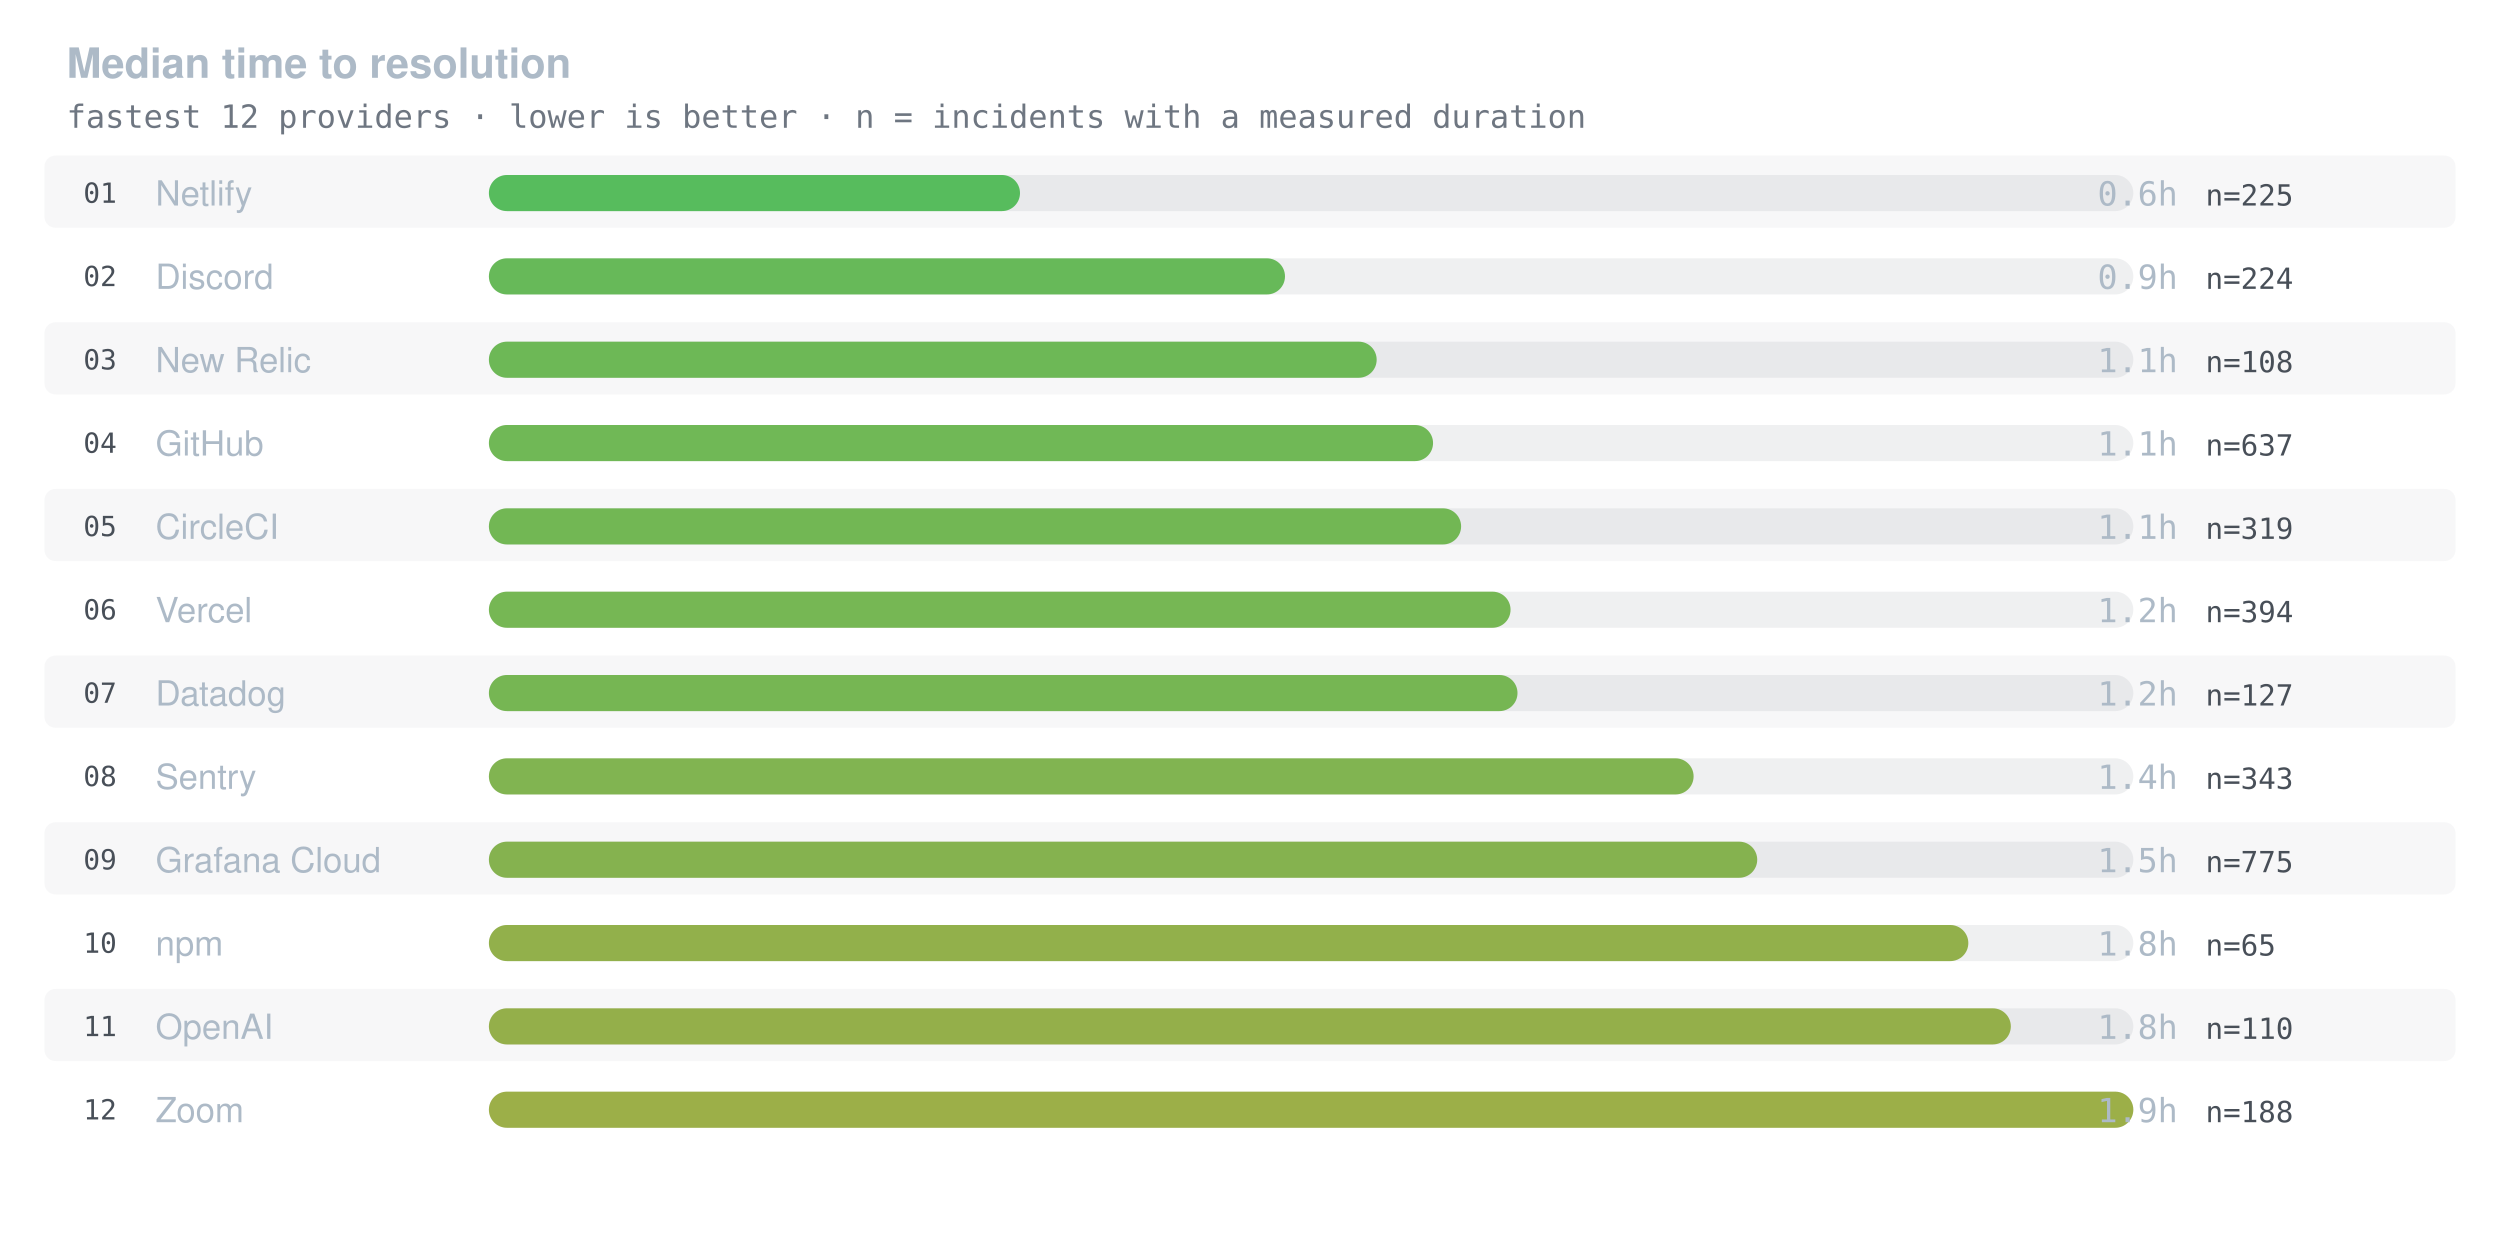
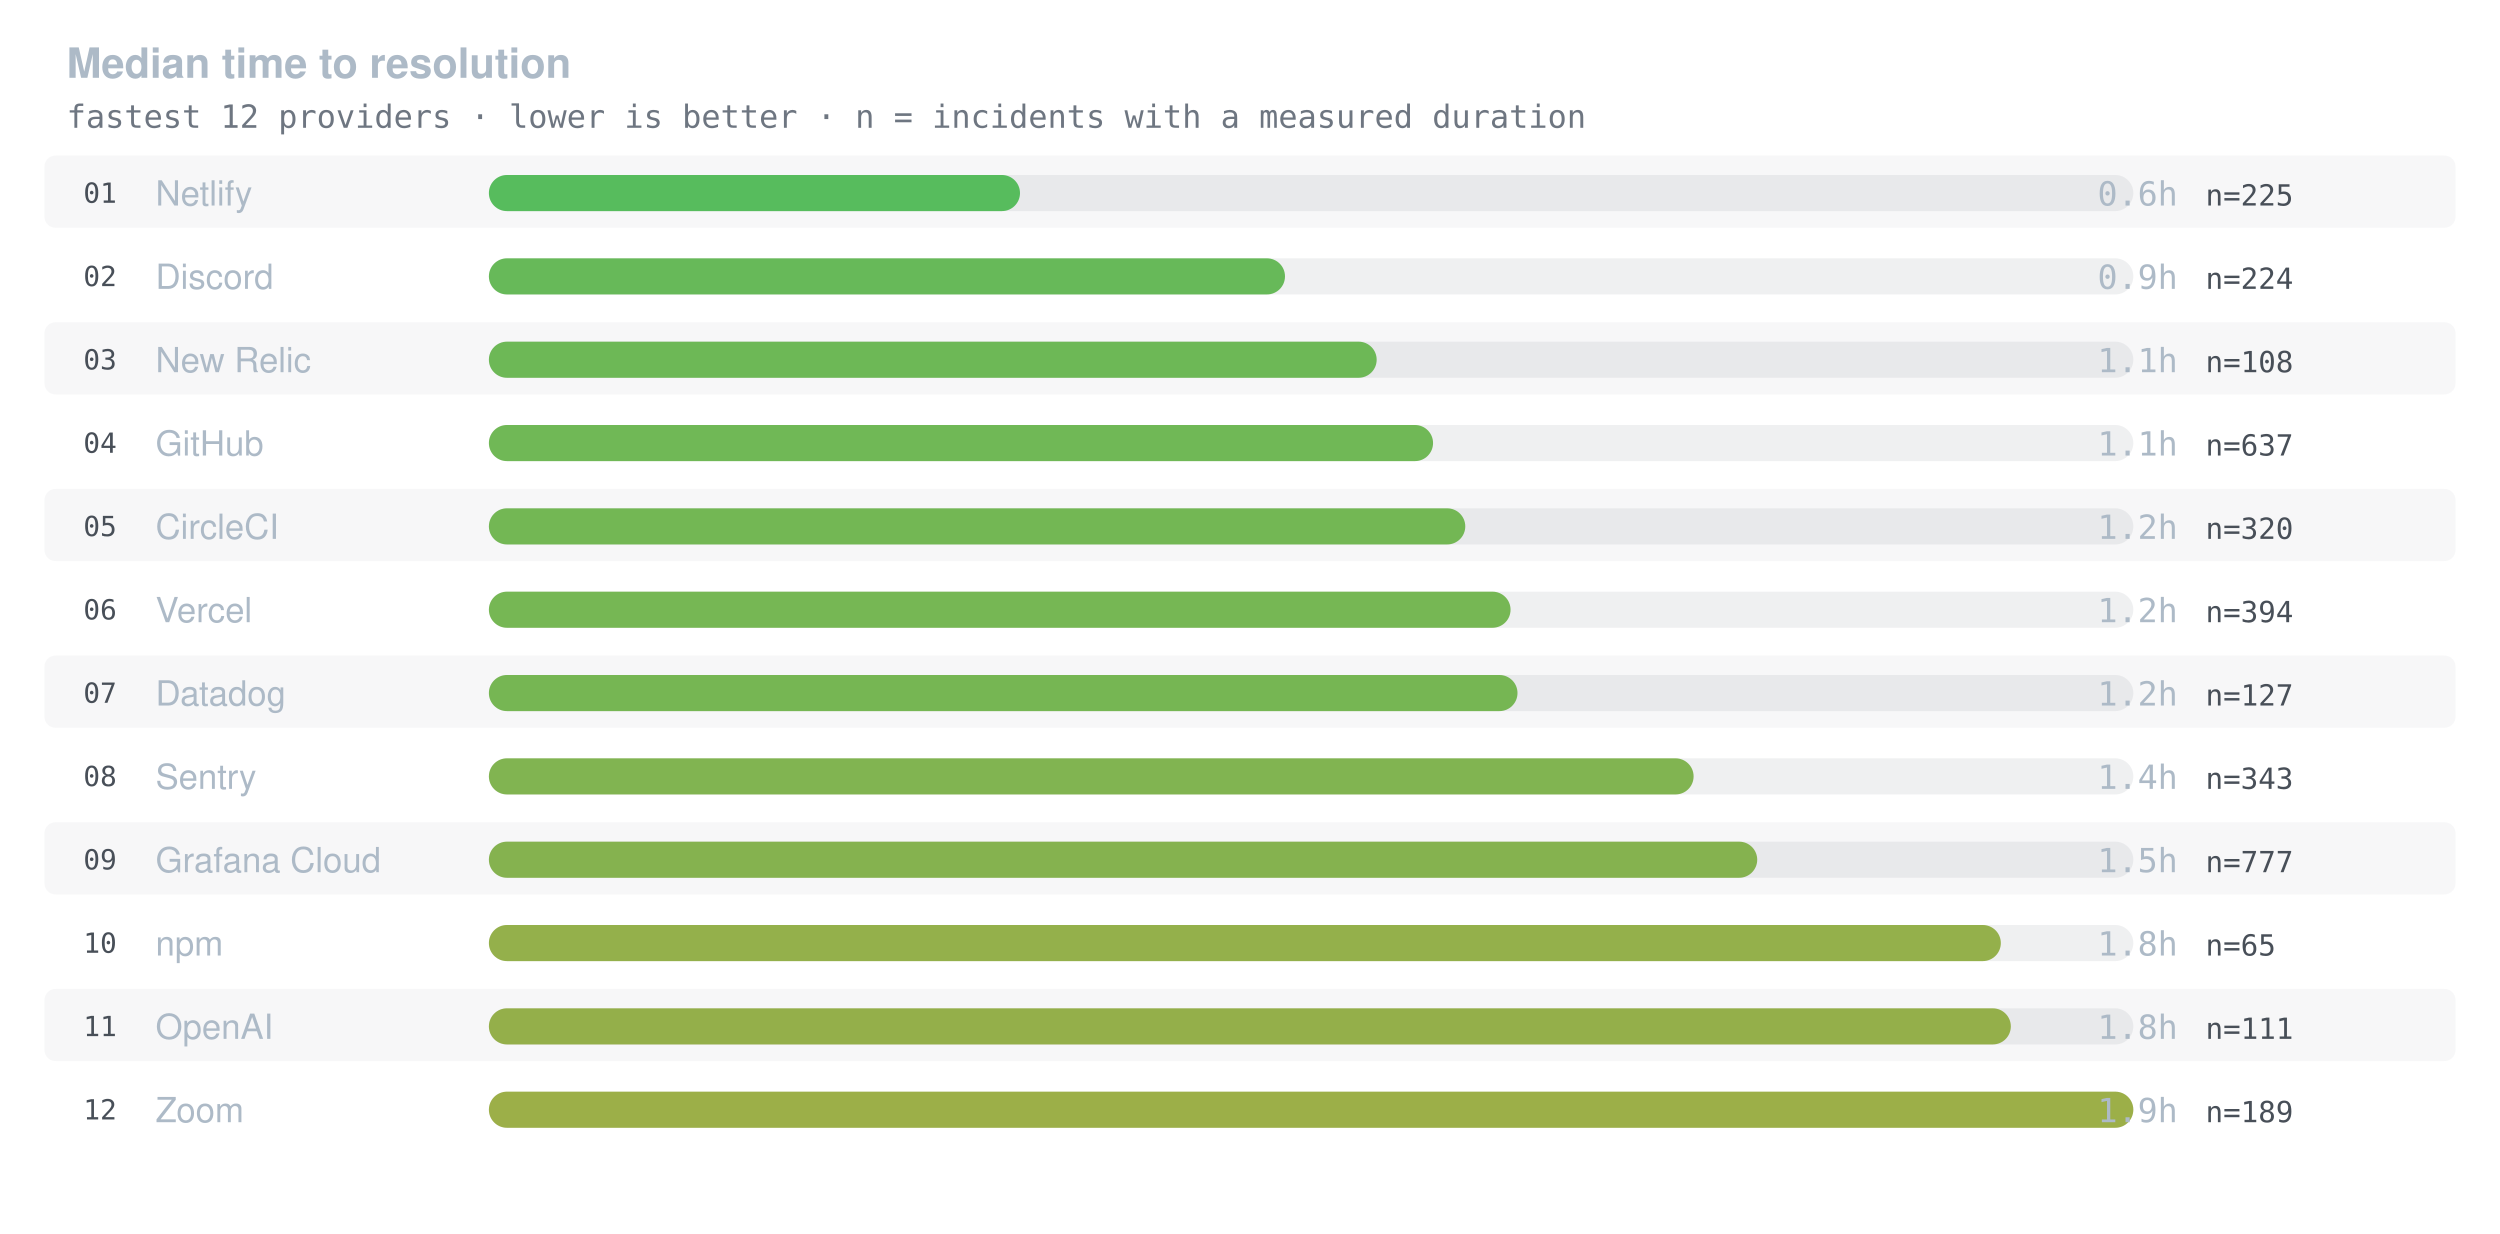
<svg xmlns="http://www.w3.org/2000/svg" viewBox="0 0 900 444" width="900" height="444" role="img">
  <text x="24" y="28" fill="#adbac7" font-size="15" font-family="-apple-system,BlinkMacSystemFont,Segoe UI,Helvetica,Arial,sans-serif" font-weight="600">Median time to resolution</text>
  <text x="24" y="46" fill="#6e7681" font-size="11.5" font-family="ui-monospace,SFMono-Regular,Menlo,Consolas,monospace">fastest 12 providers · lower is better · n = incidents with a measured duration</text>
  <rect x="16" y="56" width="868" height="26" rx="4" fill="#6e7681" opacity="0.055" />
  <text x="30" y="73" fill="#484f58" font-size="10" font-family="ui-monospace,SFMono-Regular,Menlo,Consolas,monospace">01</text>
  <text x="56" y="74" fill="#adbac7" font-size="12.5" font-family="-apple-system,BlinkMacSystemFont,Segoe UI,Helvetica,Arial,sans-serif">Netlify</text>
  <rect x="176" y="63" width="592" height="13" rx="6.5" fill="#6e7681" opacity="0.11" />
  <rect x="176" y="63" width="191.2" height="13" rx="6.5" fill="#47b74e" opacity="0.9" />
  <text x="784" y="74" fill="#adbac7" font-size="12" font-family="ui-monospace,SFMono-Regular,Menlo,Consolas,monospace" text-anchor="end">0.6h</text>
  <text x="794" y="74" fill="#484f58" font-size="10.5" font-family="ui-monospace,SFMono-Regular,Menlo,Consolas,monospace">n=225</text>
  <text x="30" y="103" fill="#484f58" font-size="10" font-family="ui-monospace,SFMono-Regular,Menlo,Consolas,monospace">02</text>
  <text x="56" y="104" fill="#adbac7" font-size="12.5" font-family="-apple-system,BlinkMacSystemFont,Segoe UI,Helvetica,Arial,sans-serif">Discord</text>
  <rect x="176" y="93" width="592" height="13" rx="6.5" fill="#6e7681" opacity="0.11" />
  <rect x="176" y="93" width="286.6" height="13" rx="6.5" fill="#59b348" opacity="0.9" />
  <text x="784" y="104" fill="#adbac7" font-size="12" font-family="ui-monospace,SFMono-Regular,Menlo,Consolas,monospace" text-anchor="end">0.9h</text>
  <text x="794" y="104" fill="#484f58" font-size="10.5" font-family="ui-monospace,SFMono-Regular,Menlo,Consolas,monospace">n=224</text>
  <rect x="16" y="116" width="868" height="26" rx="4" fill="#6e7681" opacity="0.055" />
  <text x="30" y="133" fill="#484f58" font-size="10" font-family="ui-monospace,SFMono-Regular,Menlo,Consolas,monospace">03</text>
  <text x="56" y="134" fill="#adbac7" font-size="12.5" font-family="-apple-system,BlinkMacSystemFont,Segoe UI,Helvetica,Arial,sans-serif">New Relic</text>
  <rect x="176" y="123" width="592" height="13" rx="6.5" fill="#6e7681" opacity="0.11" />
  <rect x="176" y="123" width="319.6" height="13" rx="6.5" fill="#5fb246" opacity="0.9" />
  <text x="784" y="134" fill="#adbac7" font-size="12" font-family="ui-monospace,SFMono-Regular,Menlo,Consolas,monospace" text-anchor="end">1.1h</text>
  <text x="794" y="134" fill="#484f58" font-size="10.5" font-family="ui-monospace,SFMono-Regular,Menlo,Consolas,monospace">n=108</text>
  <text x="30" y="163" fill="#484f58" font-size="10" font-family="ui-monospace,SFMono-Regular,Menlo,Consolas,monospace">04</text>
  <text x="56" y="164" fill="#adbac7" font-size="12.5" font-family="-apple-system,BlinkMacSystemFont,Segoe UI,Helvetica,Arial,sans-serif">GitHub</text>
  <rect x="176" y="153" width="592" height="13" rx="6.5" fill="#6e7681" opacity="0.11" />
  <rect x="176" y="153" width="339.9" height="13" rx="6.5" fill="#63b145" opacity="0.9" />
  <text x="784" y="164" fill="#adbac7" font-size="12" font-family="ui-monospace,SFMono-Regular,Menlo,Consolas,monospace" text-anchor="end">1.1h</text>
  <text x="794" y="164" fill="#484f58" font-size="10.5" font-family="ui-monospace,SFMono-Regular,Menlo,Consolas,monospace">n=637</text>
  <rect x="16" y="176" width="868" height="26" rx="4" fill="#6e7681" opacity="0.055" />
  <text x="30" y="193" fill="#484f58" font-size="10" font-family="ui-monospace,SFMono-Regular,Menlo,Consolas,monospace">05</text>
  <text x="56" y="194" fill="#adbac7" font-size="12.5" font-family="-apple-system,BlinkMacSystemFont,Segoe UI,Helvetica,Arial,sans-serif">CircleCI</text>
  <rect x="176" y="183" width="592" height="13" rx="6.5" fill="#6e7681" opacity="0.11" />
-   <rect x="176" y="183" width="350.0" height="13" rx="6.5" fill="#65b144" opacity="0.9" />
-   <text x="784" y="194" fill="#adbac7" font-size="12" font-family="ui-monospace,SFMono-Regular,Menlo,Consolas,monospace" text-anchor="end">1.1h</text>
-   <text x="794" y="194" fill="#484f58" font-size="10.5" font-family="ui-monospace,SFMono-Regular,Menlo,Consolas,monospace">n=319</text>
+   <rect x="176" y="183" width="351.5" height="13" rx="6.5" fill="#66b144" opacity="0.9" />
+   <text x="784" y="194" fill="#adbac7" font-size="12" font-family="ui-monospace,SFMono-Regular,Menlo,Consolas,monospace" text-anchor="end">1.2h</text>
+   <text x="794" y="194" fill="#484f58" font-size="10.5" font-family="ui-monospace,SFMono-Regular,Menlo,Consolas,monospace">n=320</text>
  <text x="30" y="223" fill="#484f58" font-size="10" font-family="ui-monospace,SFMono-Regular,Menlo,Consolas,monospace">06</text>
  <text x="56" y="224" fill="#adbac7" font-size="12.5" font-family="-apple-system,BlinkMacSystemFont,Segoe UI,Helvetica,Arial,sans-serif">Vercel</text>
  <rect x="176" y="213" width="592" height="13" rx="6.5" fill="#6e7681" opacity="0.11" />
  <rect x="176" y="213" width="367.8" height="13" rx="6.5" fill="#69b043" opacity="0.9" />
  <text x="784" y="224" fill="#adbac7" font-size="12" font-family="ui-monospace,SFMono-Regular,Menlo,Consolas,monospace" text-anchor="end">1.2h</text>
  <text x="794" y="224" fill="#484f58" font-size="10.5" font-family="ui-monospace,SFMono-Regular,Menlo,Consolas,monospace">n=394</text>
  <rect x="16" y="236" width="868" height="26" rx="4" fill="#6e7681" opacity="0.055" />
  <text x="30" y="253" fill="#484f58" font-size="10" font-family="ui-monospace,SFMono-Regular,Menlo,Consolas,monospace">07</text>
  <text x="56" y="254" fill="#adbac7" font-size="12.5" font-family="-apple-system,BlinkMacSystemFont,Segoe UI,Helvetica,Arial,sans-serif">Datadog</text>
  <rect x="176" y="243" width="592" height="13" rx="6.5" fill="#6e7681" opacity="0.11" />
  <rect x="176" y="243" width="370.3" height="13" rx="6.5" fill="#69b043" opacity="0.9" />
  <text x="784" y="254" fill="#adbac7" font-size="12" font-family="ui-monospace,SFMono-Regular,Menlo,Consolas,monospace" text-anchor="end">1.2h</text>
  <text x="794" y="254" fill="#484f58" font-size="10.5" font-family="ui-monospace,SFMono-Regular,Menlo,Consolas,monospace">n=127</text>
  <text x="30" y="283" fill="#484f58" font-size="10" font-family="ui-monospace,SFMono-Regular,Menlo,Consolas,monospace">08</text>
  <text x="56" y="284" fill="#adbac7" font-size="12.5" font-family="-apple-system,BlinkMacSystemFont,Segoe UI,Helvetica,Arial,sans-serif">Sentry</text>
  <rect x="176" y="273" width="592" height="13" rx="6.5" fill="#6e7681" opacity="0.11" />
  <rect x="176" y="273" width="433.7" height="13" rx="6.5" fill="#75ad3f" opacity="0.9" />
  <text x="784" y="284" fill="#adbac7" font-size="12" font-family="ui-monospace,SFMono-Regular,Menlo,Consolas,monospace" text-anchor="end">1.4h</text>
  <text x="794" y="284" fill="#484f58" font-size="10.5" font-family="ui-monospace,SFMono-Regular,Menlo,Consolas,monospace">n=343</text>
  <rect x="16" y="296" width="868" height="26" rx="4" fill="#6e7681" opacity="0.055" />
  <text x="30" y="313" fill="#484f58" font-size="10" font-family="ui-monospace,SFMono-Regular,Menlo,Consolas,monospace">09</text>
  <text x="56" y="314" fill="#adbac7" font-size="12.5" font-family="-apple-system,BlinkMacSystemFont,Segoe UI,Helvetica,Arial,sans-serif">Grafana Cloud</text>
  <rect x="176" y="303" width="592" height="13" rx="6.5" fill="#6e7681" opacity="0.11" />
  <rect x="176" y="303" width="456.6" height="13" rx="6.5" fill="#7aac3e" opacity="0.9" />
  <text x="784" y="314" fill="#adbac7" font-size="12" font-family="ui-monospace,SFMono-Regular,Menlo,Consolas,monospace" text-anchor="end">1.5h</text>
-   <text x="794" y="314" fill="#484f58" font-size="10.5" font-family="ui-monospace,SFMono-Regular,Menlo,Consolas,monospace">n=775</text>
+   <text x="794" y="314" fill="#484f58" font-size="10.5" font-family="ui-monospace,SFMono-Regular,Menlo,Consolas,monospace">n=777</text>
  <text x="30" y="343" fill="#484f58" font-size="10" font-family="ui-monospace,SFMono-Regular,Menlo,Consolas,monospace">10</text>
  <text x="56" y="344" fill="#adbac7" font-size="12.5" font-family="-apple-system,BlinkMacSystemFont,Segoe UI,Helvetica,Arial,sans-serif">npm</text>
  <rect x="176" y="333" width="592" height="13" rx="6.5" fill="#6e7681" opacity="0.11" />
-   <rect x="176" y="333" width="532.6" height="13" rx="6.5" fill="#88a939" opacity="0.9" />
+   <rect x="176" y="333" width="544.3" height="13" rx="6.5" fill="#8ba938" opacity="0.9" />
  <text x="784" y="344" fill="#adbac7" font-size="12" font-family="ui-monospace,SFMono-Regular,Menlo,Consolas,monospace" text-anchor="end">1.8h</text>
  <text x="794" y="344" fill="#484f58" font-size="10.5" font-family="ui-monospace,SFMono-Regular,Menlo,Consolas,monospace">n=65</text>
  <rect x="16" y="356" width="868" height="26" rx="4" fill="#6e7681" opacity="0.055" />
  <text x="30" y="373" fill="#484f58" font-size="10" font-family="ui-monospace,SFMono-Regular,Menlo,Consolas,monospace">11</text>
  <text x="56" y="374" fill="#adbac7" font-size="12.5" font-family="-apple-system,BlinkMacSystemFont,Segoe UI,Helvetica,Arial,sans-serif">OpenAI</text>
  <rect x="176" y="363" width="592" height="13" rx="6.5" fill="#6e7681" opacity="0.11" />
  <rect x="176" y="363" width="547.9" height="13" rx="6.5" fill="#8ba838" opacity="0.9" />
  <text x="784" y="374" fill="#adbac7" font-size="12" font-family="ui-monospace,SFMono-Regular,Menlo,Consolas,monospace" text-anchor="end">1.8h</text>
-   <text x="794" y="374" fill="#484f58" font-size="10.5" font-family="ui-monospace,SFMono-Regular,Menlo,Consolas,monospace">n=110</text>
+   <text x="794" y="374" fill="#484f58" font-size="10.5" font-family="ui-monospace,SFMono-Regular,Menlo,Consolas,monospace">n=111</text>
  <text x="30" y="403" fill="#484f58" font-size="10" font-family="ui-monospace,SFMono-Regular,Menlo,Consolas,monospace">12</text>
  <text x="56" y="404" fill="#adbac7" font-size="12.5" font-family="-apple-system,BlinkMacSystemFont,Segoe UI,Helvetica,Arial,sans-serif">Zoom</text>
  <rect x="176" y="393" width="592" height="13" rx="6.5" fill="#6e7681" opacity="0.11" />
  <rect x="176" y="393" width="592.0" height="13" rx="6.5" fill="#94a735" opacity="0.9" />
  <text x="784" y="404" fill="#adbac7" font-size="12" font-family="ui-monospace,SFMono-Regular,Menlo,Consolas,monospace" text-anchor="end">1.9h</text>
-   <text x="794" y="404" fill="#484f58" font-size="10.5" font-family="ui-monospace,SFMono-Regular,Menlo,Consolas,monospace">n=188</text>
+   <text x="794" y="404" fill="#484f58" font-size="10.5" font-family="ui-monospace,SFMono-Regular,Menlo,Consolas,monospace">n=189</text>
</svg>
